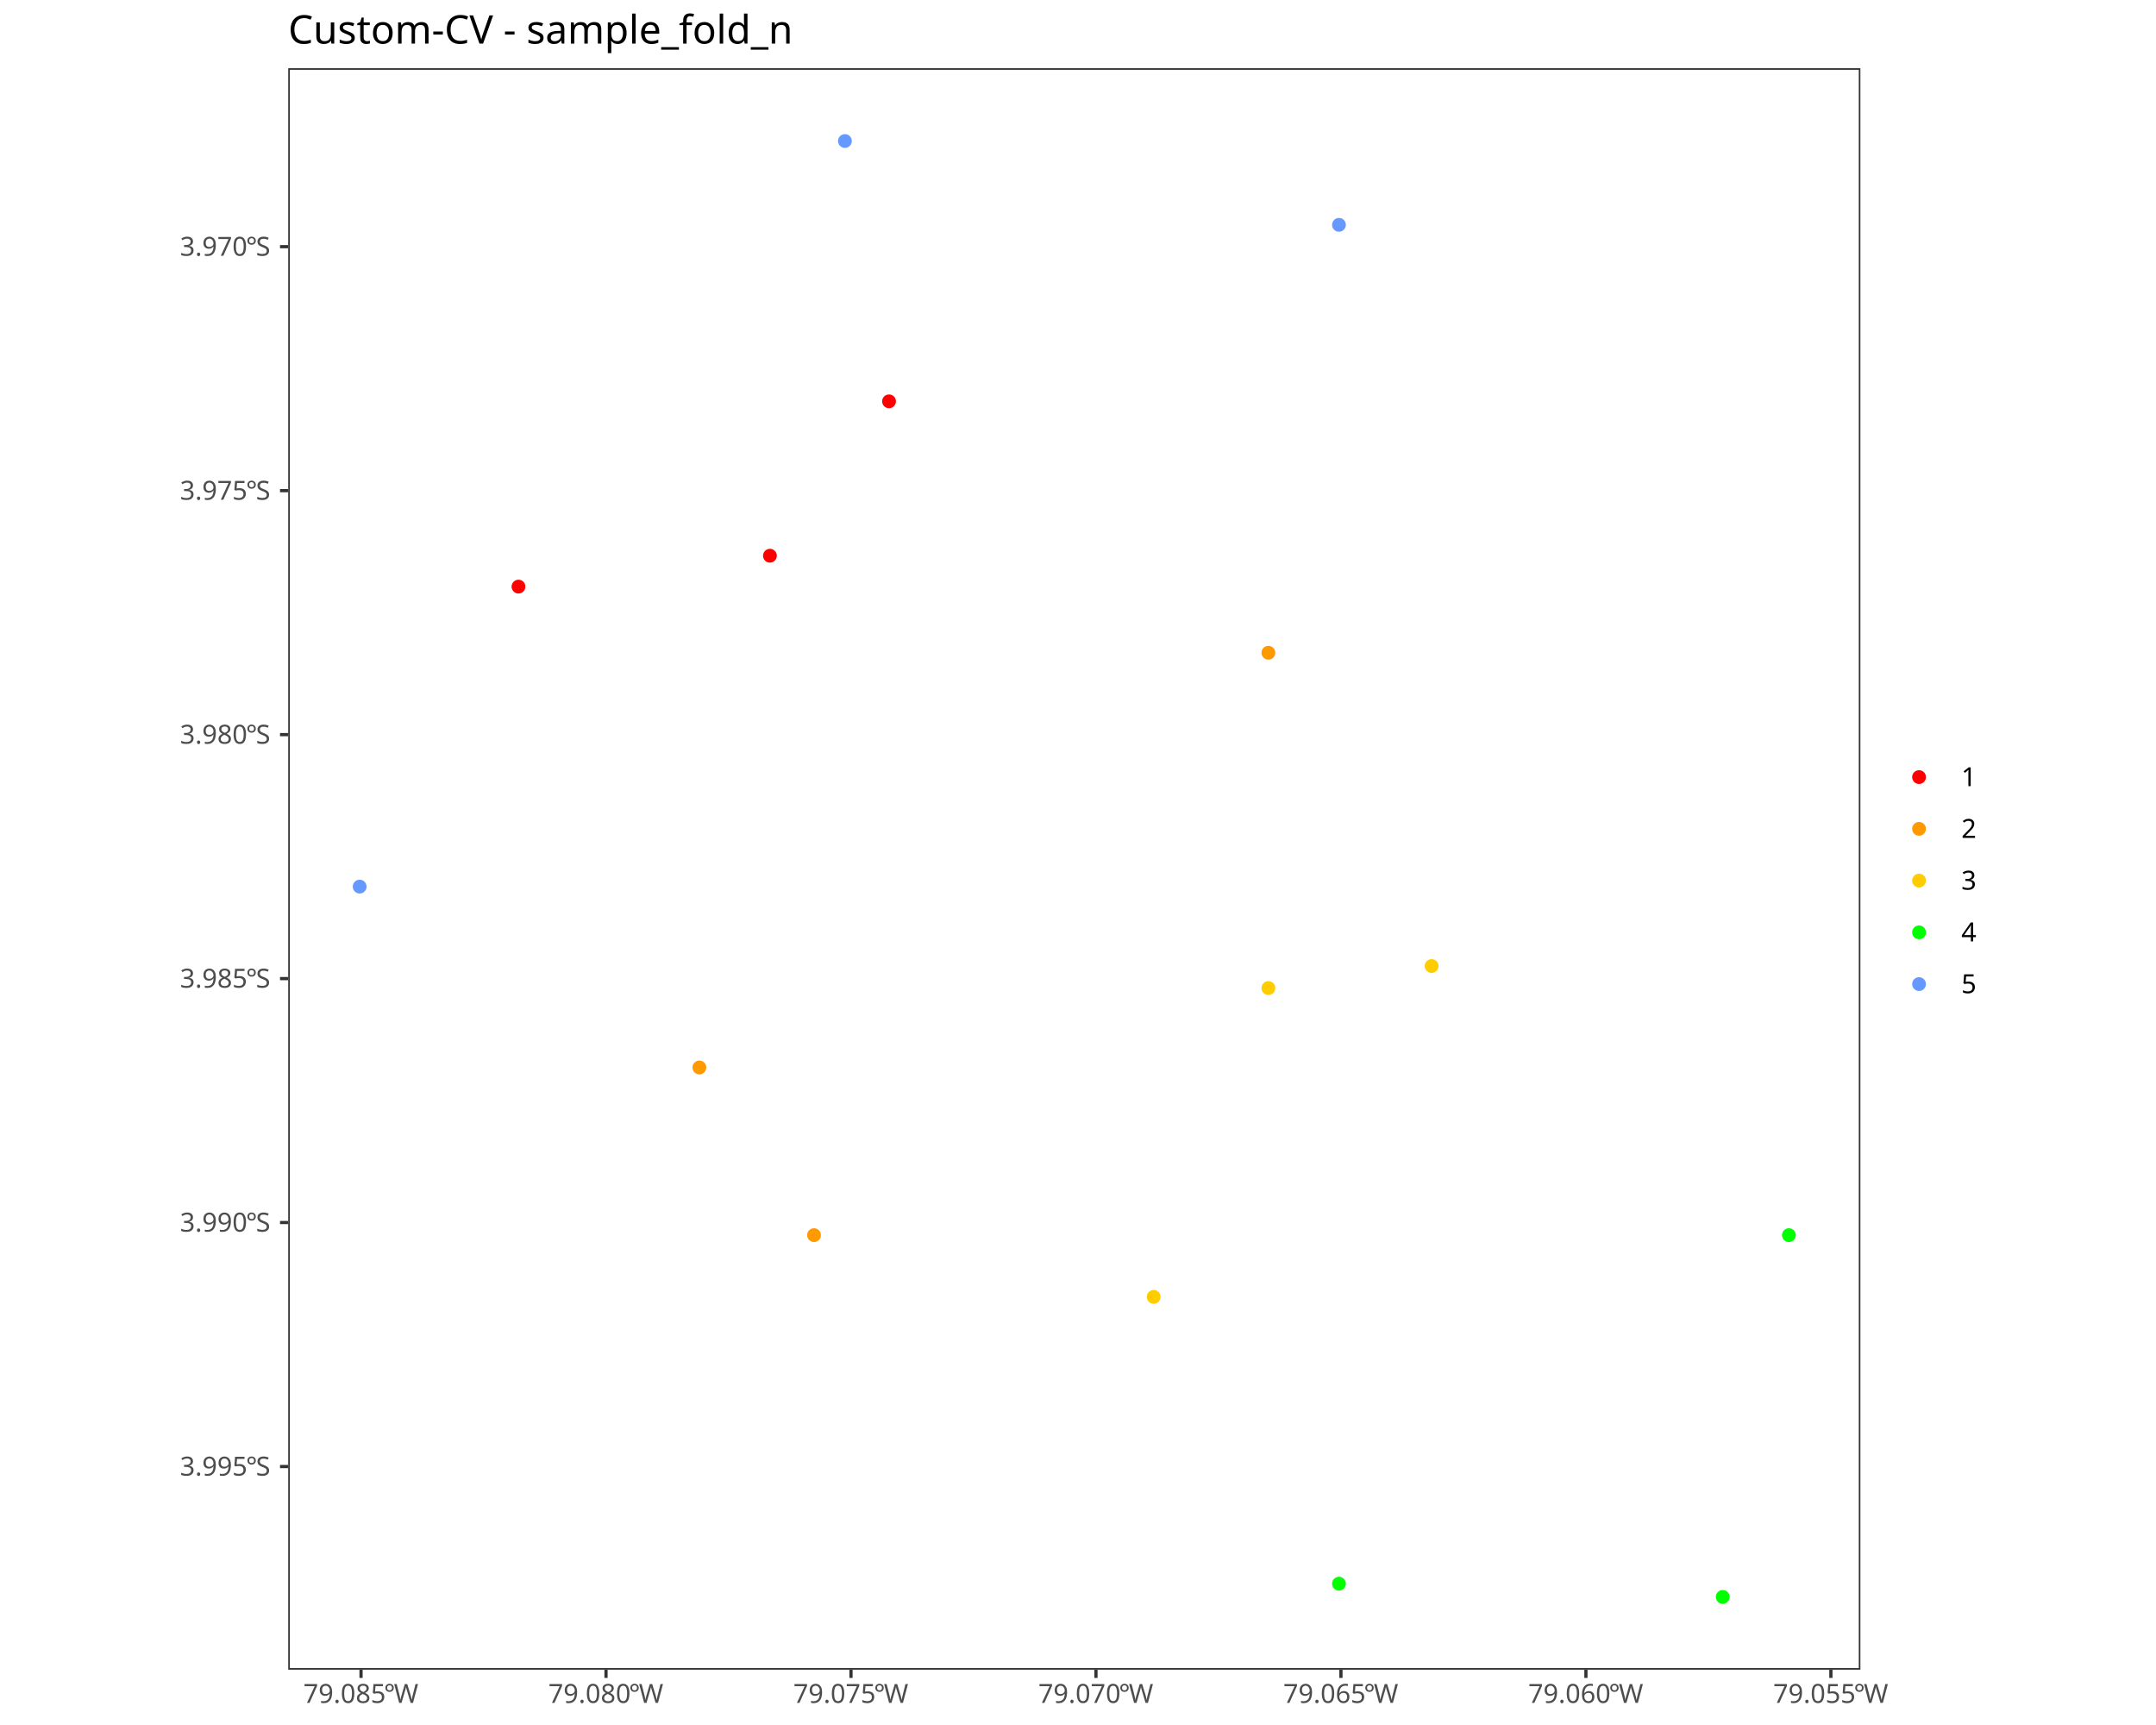
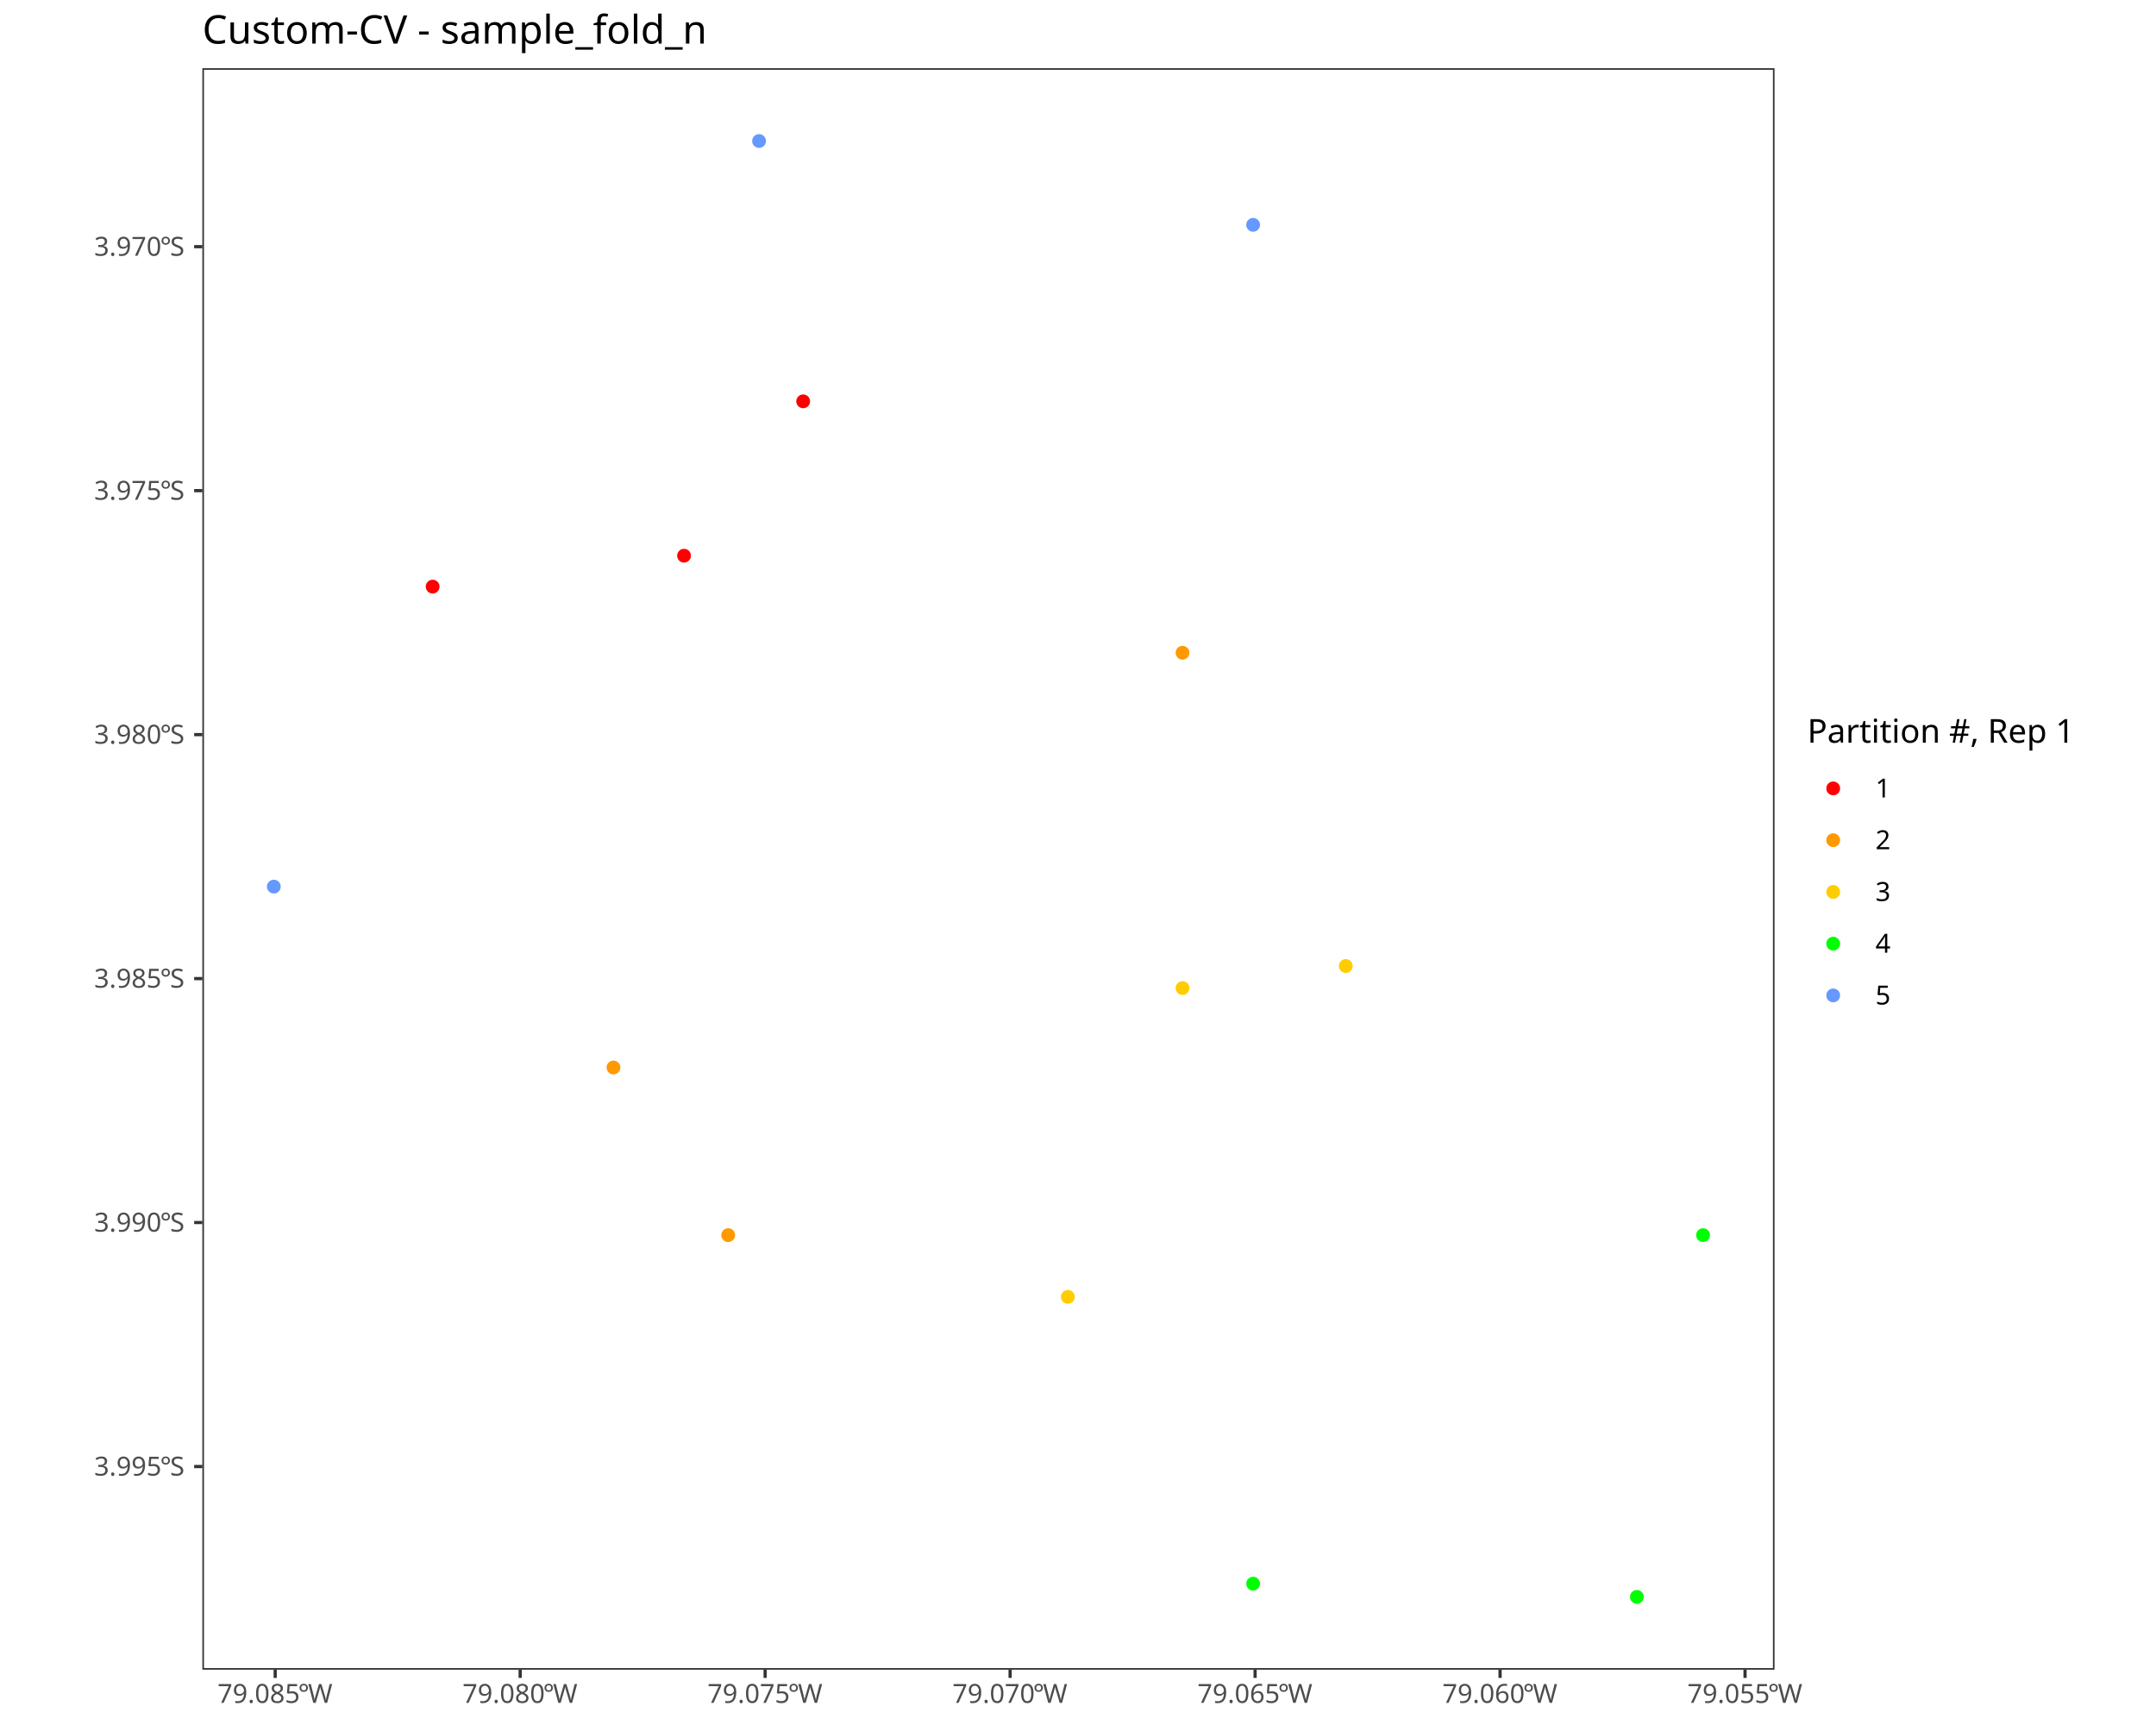
<svg xmlns="http://www.w3.org/2000/svg" class="svglite" data-engine-version="2.0" width="720.00pt" height="576.00pt" viewBox="0 0 720.00 576.00">
  <defs>
    <style type="text/css">
    .svglite line, .svglite polyline, .svglite polygon, .svglite path, .svglite rect, .svglite circle {
      fill: none;
      stroke: #000000;
      stroke-linecap: round;
      stroke-linejoin: round;
      stroke-miterlimit: 10.00;
    }
  </style>
  </defs>
  <rect width="100%" height="100%" style="stroke: none; fill: #FFFFFF;" />
  <defs>
    <clipPath id="cpMC4wMHw3MjAuMDB8MC4wMHw1NzYuMDA=">
      <rect x="0.00" y="0.00" width="720.00" height="576.00" />
    </clipPath>
  </defs>
  <g clip-path="url(#cpMC4wMHw3MjAuMDB8MC4wMHw1NzYuMDA=)">
</g>
  <defs>
-     <clipPath id="cpNTQuNjN8NjY1LjM3fDAuMDB8NTc2LjAw">
-       <rect x="54.63" y="0.00" width="610.73" height="576.00" />
+     <clipPath id="cpMjUuOTZ8Njk0LjA0fDAuMDB8NTc2LjAw">
+       <rect x="25.96" y="0.00" width="668.07" height="576.00" />
    </clipPath>
  </defs>
-   <g clip-path="url(#cpNTQuNjN8NjY1LjM3fDAuMDB8NTc2LjAw)">
-     <rect x="54.63" y="0.00" width="610.73" height="576.00" style="stroke-width: 1.07; stroke: #FFFFFF; fill: #FFFFFF;" />
+   <g clip-path="url(#cpMjUuOTZ8Njk0LjA0fDAuMDB8NTc2LjAw)">
+     <rect x="25.96" y="0.00" width="668.07" height="576.00" style="stroke-width: 1.07; stroke: #FFFFFF; fill: #FFFFFF;" />
  </g>
  <g clip-path="url(#cpMC4wMHw3MjAuMDB8MC4wMHw1NzYuMDA=)">
</g>
  <defs>
-     <clipPath id="cpOTYuMjV8NjIxLjI3fDIyLjc4fDU1Ny41Mw==">
-       <rect x="96.25" y="22.78" width="525.03" height="534.75" />
+     <clipPath id="cpNjcuNTh8NTkyLjYwfDIyLjc4fDU1Ny41Mw==">
+       <rect x="67.58" y="22.78" width="525.03" height="534.75" />
    </clipPath>
  </defs>
-   <g clip-path="url(#cpOTYuMjV8NjIxLjI3fDIyLjc4fDU1Ny41Mw==)">
-     <rect x="96.25" y="22.78" width="525.03" height="534.75" style="stroke-width: 1.07; stroke: none; fill: #FFFFFF;" />
-     <circle cx="296.89" cy="134.01" r="1.95" style="stroke-width: 0.71; stroke: #FF0000; stroke-linecap: butt; fill: #FF0000;" />
-     <circle cx="257.12" cy="185.56" r="1.95" style="stroke-width: 0.71; stroke: #FF0000; stroke-linecap: butt; fill: #FF0000;" />
-     <circle cx="173.15" cy="195.88" r="1.95" style="stroke-width: 0.71; stroke: #FF0000; stroke-linecap: butt; fill: #FF0000;" />
-     <circle cx="271.85" cy="412.43" r="1.95" style="stroke-width: 0.71; stroke: #FF9900; stroke-linecap: butt; fill: #FF9900;" />
-     <circle cx="423.58" cy="217.97" r="1.95" style="stroke-width: 0.71; stroke: #FF9900; stroke-linecap: butt; fill: #FF9900;" />
-     <circle cx="233.55" cy="356.45" r="1.95" style="stroke-width: 0.71; stroke: #FF9900; stroke-linecap: butt; fill: #FF9900;" />
-     <circle cx="385.28" cy="433.05" r="1.95" style="stroke-width: 0.71; stroke: #FFCC00; stroke-linecap: butt; fill: #FFCC00;" />
-     <circle cx="423.58" cy="329.93" r="1.95" style="stroke-width: 0.71; stroke: #FFCC00; stroke-linecap: butt; fill: #FFCC00;" />
-     <circle cx="478.09" cy="322.57" r="1.95" style="stroke-width: 0.71; stroke: #FFCC00; stroke-linecap: butt; fill: #FFCC00;" />
-     <circle cx="575.31" cy="533.23" r="1.95" style="stroke-width: 0.71; stroke: #00FF00; stroke-linecap: butt; fill: #00FF00;" />
-     <circle cx="447.15" cy="528.81" r="1.95" style="stroke-width: 0.71; stroke: #00FF00; stroke-linecap: butt; fill: #00FF00;" />
-     <circle cx="597.41" cy="412.43" r="1.95" style="stroke-width: 0.71; stroke: #00FF00; stroke-linecap: butt; fill: #00FF00;" />
-     <circle cx="282.16" cy="47.09" r="1.95" style="stroke-width: 0.71; stroke: #6699FF; stroke-linecap: butt; fill: #6699FF;" />
-     <circle cx="447.15" cy="75.08" r="1.95" style="stroke-width: 0.71; stroke: #6699FF; stroke-linecap: butt; fill: #6699FF;" />
-     <circle cx="120.11" cy="296.05" r="1.95" style="stroke-width: 0.71; stroke: #6699FF; stroke-linecap: butt; fill: #6699FF;" />
-     <rect x="96.25" y="22.78" width="525.03" height="534.75" style="stroke-width: 1.07; stroke: #333333;" />
+   <g clip-path="url(#cpNjcuNTh8NTkyLjYwfDIyLjc4fDU1Ny41Mw==)">
+     <rect x="67.58" y="22.78" width="525.03" height="534.75" style="stroke-width: 1.07; stroke: none; fill: #FFFFFF;" />
+     <circle cx="268.22" cy="134.01" r="1.95" style="stroke-width: 0.71; stroke: #FF0000; stroke-linecap: butt; fill: #FF0000;" />
+     <circle cx="228.44" cy="185.56" r="1.95" style="stroke-width: 0.71; stroke: #FF0000; stroke-linecap: butt; fill: #FF0000;" />
+     <circle cx="144.48" cy="195.88" r="1.95" style="stroke-width: 0.71; stroke: #FF0000; stroke-linecap: butt; fill: #FF0000;" />
+     <circle cx="243.18" cy="412.43" r="1.95" style="stroke-width: 0.71; stroke: #FF9900; stroke-linecap: butt; fill: #FF9900;" />
+     <circle cx="394.91" cy="217.97" r="1.95" style="stroke-width: 0.71; stroke: #FF9900; stroke-linecap: butt; fill: #FF9900;" />
+     <circle cx="204.87" cy="356.45" r="1.95" style="stroke-width: 0.71; stroke: #FF9900; stroke-linecap: butt; fill: #FF9900;" />
+     <circle cx="356.61" cy="433.05" r="1.95" style="stroke-width: 0.71; stroke: #FFCC00; stroke-linecap: butt; fill: #FFCC00;" />
+     <circle cx="394.91" cy="329.93" r="1.95" style="stroke-width: 0.71; stroke: #FFCC00; stroke-linecap: butt; fill: #FFCC00;" />
+     <circle cx="449.42" cy="322.57" r="1.95" style="stroke-width: 0.71; stroke: #FFCC00; stroke-linecap: butt; fill: #FFCC00;" />
+     <circle cx="546.64" cy="533.23" r="1.95" style="stroke-width: 0.71; stroke: #00FF00; stroke-linecap: butt; fill: #00FF00;" />
+     <circle cx="418.48" cy="528.81" r="1.95" style="stroke-width: 0.71; stroke: #00FF00; stroke-linecap: butt; fill: #00FF00;" />
+     <circle cx="568.74" cy="412.43" r="1.95" style="stroke-width: 0.71; stroke: #00FF00; stroke-linecap: butt; fill: #00FF00;" />
+     <circle cx="253.49" cy="47.09" r="1.95" style="stroke-width: 0.71; stroke: #6699FF; stroke-linecap: butt; fill: #6699FF;" />
+     <circle cx="418.48" cy="75.08" r="1.95" style="stroke-width: 0.71; stroke: #6699FF; stroke-linecap: butt; fill: #6699FF;" />
+     <circle cx="91.44" cy="296.05" r="1.95" style="stroke-width: 0.71; stroke: #6699FF; stroke-linecap: butt; fill: #6699FF;" />
+     <rect x="67.58" y="22.78" width="525.03" height="534.75" style="stroke-width: 1.07; stroke: #333333;" />
  </g>
  <g clip-path="url(#cpMC4wMHw3MjAuMDB8MC4wMHw1NzYuMDA=)">
-     <text x="60.11" y="492.72" style="font-size: 8.80px; fill: #4D4D4D; font-family: sans;" textLength="22.02px" lengthAdjust="spacingAndGlyphs">3.995</text>
-     <text x="82.14" y="492.72" style="font-size: 8.80px; fill: #4D4D4D; font-family: sans;" textLength="3.31px" lengthAdjust="spacingAndGlyphs">°</text>
-     <text x="85.45" y="492.72" style="font-size: 8.80px; fill: #4D4D4D; font-family: sans;" textLength="5.87px" lengthAdjust="spacingAndGlyphs">S</text>
-     <text x="60.11" y="411.25" style="font-size: 8.80px; fill: #4D4D4D; font-family: sans;" textLength="22.02px" lengthAdjust="spacingAndGlyphs">3.990</text>
-     <text x="82.14" y="411.25" style="font-size: 8.80px; fill: #4D4D4D; font-family: sans;" textLength="3.31px" lengthAdjust="spacingAndGlyphs">°</text>
-     <text x="85.45" y="411.25" style="font-size: 8.80px; fill: #4D4D4D; font-family: sans;" textLength="5.87px" lengthAdjust="spacingAndGlyphs">S</text>
-     <text x="60.11" y="329.79" style="font-size: 8.80px; fill: #4D4D4D; font-family: sans;" textLength="22.02px" lengthAdjust="spacingAndGlyphs">3.985</text>
-     <text x="82.14" y="329.79" style="font-size: 8.80px; fill: #4D4D4D; font-family: sans;" textLength="3.31px" lengthAdjust="spacingAndGlyphs">°</text>
-     <text x="85.45" y="329.79" style="font-size: 8.80px; fill: #4D4D4D; font-family: sans;" textLength="5.87px" lengthAdjust="spacingAndGlyphs">S</text>
-     <text x="60.11" y="248.33" style="font-size: 8.80px; fill: #4D4D4D; font-family: sans;" textLength="22.02px" lengthAdjust="spacingAndGlyphs">3.980</text>
-     <text x="82.14" y="248.33" style="font-size: 8.80px; fill: #4D4D4D; font-family: sans;" textLength="3.31px" lengthAdjust="spacingAndGlyphs">°</text>
-     <text x="85.45" y="248.33" style="font-size: 8.80px; fill: #4D4D4D; font-family: sans;" textLength="5.87px" lengthAdjust="spacingAndGlyphs">S</text>
-     <text x="60.11" y="166.87" style="font-size: 8.80px; fill: #4D4D4D; font-family: sans;" textLength="22.02px" lengthAdjust="spacingAndGlyphs">3.975</text>
-     <text x="82.14" y="166.87" style="font-size: 8.80px; fill: #4D4D4D; font-family: sans;" textLength="3.31px" lengthAdjust="spacingAndGlyphs">°</text>
-     <text x="85.45" y="166.87" style="font-size: 8.80px; fill: #4D4D4D; font-family: sans;" textLength="5.87px" lengthAdjust="spacingAndGlyphs">S</text>
-     <text x="60.11" y="85.40" style="font-size: 8.80px; fill: #4D4D4D; font-family: sans;" textLength="22.02px" lengthAdjust="spacingAndGlyphs">3.970</text>
-     <text x="82.14" y="85.40" style="font-size: 8.80px; fill: #4D4D4D; font-family: sans;" textLength="3.31px" lengthAdjust="spacingAndGlyphs">°</text>
-     <text x="85.45" y="85.40" style="font-size: 8.80px; fill: #4D4D4D; font-family: sans;" textLength="5.87px" lengthAdjust="spacingAndGlyphs">S</text>
-     <polyline points="93.51,489.69 96.25,489.69 " style="stroke-width: 1.07; stroke: #333333; stroke-linecap: butt;" />
-     <polyline points="93.51,408.22 96.25,408.22 " style="stroke-width: 1.07; stroke: #333333; stroke-linecap: butt;" />
-     <polyline points="93.51,326.76 96.25,326.76 " style="stroke-width: 1.07; stroke: #333333; stroke-linecap: butt;" />
-     <polyline points="93.51,245.30 96.25,245.30 " style="stroke-width: 1.07; stroke: #333333; stroke-linecap: butt;" />
-     <polyline points="93.51,163.84 96.25,163.84 " style="stroke-width: 1.07; stroke: #333333; stroke-linecap: butt;" />
-     <polyline points="93.51,82.37 96.25,82.37 " style="stroke-width: 1.07; stroke: #333333; stroke-linecap: butt;" />
-     <polyline points="120.57,560.27 120.57,557.53 " style="stroke-width: 1.07; stroke: #333333; stroke-linecap: butt;" />
-     <polyline points="202.38,560.27 202.38,557.53 " style="stroke-width: 1.07; stroke: #333333; stroke-linecap: butt;" />
-     <polyline points="284.19,560.27 284.19,557.53 " style="stroke-width: 1.07; stroke: #333333; stroke-linecap: butt;" />
-     <polyline points="366.00,560.27 366.00,557.53 " style="stroke-width: 1.07; stroke: #333333; stroke-linecap: butt;" />
-     <polyline points="447.81,560.27 447.81,557.53 " style="stroke-width: 1.07; stroke: #333333; stroke-linecap: butt;" />
-     <polyline points="529.62,560.27 529.62,557.53 " style="stroke-width: 1.07; stroke: #333333; stroke-linecap: butt;" />
-     <polyline points="611.43,560.27 611.43,557.53 " style="stroke-width: 1.07; stroke: #333333; stroke-linecap: butt;" />
-     <text x="101.31" y="568.61" style="font-size: 8.80px; fill: #4D4D4D; font-family: sans;" textLength="26.92px" lengthAdjust="spacingAndGlyphs">79.085</text>
-     <text x="128.22" y="568.61" style="font-size: 8.80px; fill: #4D4D4D; font-family: sans;" textLength="3.31px" lengthAdjust="spacingAndGlyphs">°</text>
-     <text x="131.53" y="568.61" style="font-size: 8.80px; fill: #4D4D4D; font-family: sans;" textLength="8.31px" lengthAdjust="spacingAndGlyphs">W</text>
-     <text x="183.12" y="568.61" style="font-size: 8.80px; fill: #4D4D4D; font-family: sans;" textLength="26.92px" lengthAdjust="spacingAndGlyphs">79.080</text>
-     <text x="210.03" y="568.61" style="font-size: 8.80px; fill: #4D4D4D; font-family: sans;" textLength="3.31px" lengthAdjust="spacingAndGlyphs">°</text>
-     <text x="213.34" y="568.61" style="font-size: 8.80px; fill: #4D4D4D; font-family: sans;" textLength="8.31px" lengthAdjust="spacingAndGlyphs">W</text>
-     <text x="264.93" y="568.61" style="font-size: 8.80px; fill: #4D4D4D; font-family: sans;" textLength="26.92px" lengthAdjust="spacingAndGlyphs">79.075</text>
-     <text x="291.84" y="568.61" style="font-size: 8.80px; fill: #4D4D4D; font-family: sans;" textLength="3.31px" lengthAdjust="spacingAndGlyphs">°</text>
-     <text x="295.15" y="568.61" style="font-size: 8.80px; fill: #4D4D4D; font-family: sans;" textLength="8.31px" lengthAdjust="spacingAndGlyphs">W</text>
-     <text x="346.74" y="568.61" style="font-size: 8.80px; fill: #4D4D4D; font-family: sans;" textLength="26.92px" lengthAdjust="spacingAndGlyphs">79.070</text>
-     <text x="373.65" y="568.61" style="font-size: 8.80px; fill: #4D4D4D; font-family: sans;" textLength="3.31px" lengthAdjust="spacingAndGlyphs">°</text>
-     <text x="376.96" y="568.61" style="font-size: 8.80px; fill: #4D4D4D; font-family: sans;" textLength="8.31px" lengthAdjust="spacingAndGlyphs">W</text>
-     <text x="428.55" y="568.61" style="font-size: 8.80px; fill: #4D4D4D; font-family: sans;" textLength="26.92px" lengthAdjust="spacingAndGlyphs">79.065</text>
-     <text x="455.46" y="568.61" style="font-size: 8.80px; fill: #4D4D4D; font-family: sans;" textLength="3.31px" lengthAdjust="spacingAndGlyphs">°</text>
-     <text x="458.77" y="568.61" style="font-size: 8.80px; fill: #4D4D4D; font-family: sans;" textLength="8.31px" lengthAdjust="spacingAndGlyphs">W</text>
-     <text x="510.36" y="568.61" style="font-size: 8.80px; fill: #4D4D4D; font-family: sans;" textLength="26.92px" lengthAdjust="spacingAndGlyphs">79.060</text>
-     <text x="537.27" y="568.61" style="font-size: 8.80px; fill: #4D4D4D; font-family: sans;" textLength="3.31px" lengthAdjust="spacingAndGlyphs">°</text>
-     <text x="540.58" y="568.61" style="font-size: 8.80px; fill: #4D4D4D; font-family: sans;" textLength="8.31px" lengthAdjust="spacingAndGlyphs">W</text>
-     <text x="592.17" y="568.61" style="font-size: 8.80px; fill: #4D4D4D; font-family: sans;" textLength="26.92px" lengthAdjust="spacingAndGlyphs">79.055</text>
-     <text x="619.08" y="568.61" style="font-size: 8.80px; fill: #4D4D4D; font-family: sans;" textLength="3.31px" lengthAdjust="spacingAndGlyphs">°</text>
-     <text x="622.39" y="568.61" style="font-size: 8.80px; fill: #4D4D4D; font-family: sans;" textLength="8.31px" lengthAdjust="spacingAndGlyphs">W</text>
-     <rect x="632.23" y="243.08" width="27.65" height="94.16" style="stroke-width: 1.07; stroke: none; fill: #FFFFFF;" />
-     <rect x="632.23" y="250.84" width="17.28" height="17.28" style="stroke-width: 1.07; stroke: none; fill: #FFFFFF;" />
-     <circle cx="640.87" cy="259.48" r="1.95" style="stroke-width: 0.71; stroke: #FF0000; fill: #FF0000;" />
-     <rect x="632.23" y="268.12" width="17.28" height="17.28" style="stroke-width: 1.07; stroke: none; fill: #FFFFFF;" />
-     <circle cx="640.87" cy="276.76" r="1.95" style="stroke-width: 0.71; stroke: #FF9900; fill: #FF9900;" />
-     <rect x="632.23" y="285.40" width="17.28" height="17.28" style="stroke-width: 1.07; stroke: none; fill: #FFFFFF;" />
-     <circle cx="640.87" cy="294.04" r="1.95" style="stroke-width: 0.71; stroke: #FFCC00; fill: #FFCC00;" />
-     <rect x="632.23" y="302.68" width="17.28" height="17.28" style="stroke-width: 1.07; stroke: none; fill: #FFFFFF;" />
-     <circle cx="640.87" cy="311.32" r="1.95" style="stroke-width: 0.71; stroke: #00FF00; fill: #00FF00;" />
-     <rect x="632.23" y="319.96" width="17.28" height="17.28" style="stroke-width: 1.07; stroke: none; fill: #FFFFFF;" />
-     <circle cx="640.87" cy="328.60" r="1.95" style="stroke-width: 0.71; stroke: #6699FF; fill: #6699FF;" />
-     <text x="654.99" y="262.51" style="font-size: 8.80px; font-family: sans;" textLength="4.89px" lengthAdjust="spacingAndGlyphs">1</text>
-     <text x="654.99" y="279.79" style="font-size: 8.80px; font-family: sans;" textLength="4.89px" lengthAdjust="spacingAndGlyphs">2</text>
-     <text x="654.99" y="297.07" style="font-size: 8.80px; font-family: sans;" textLength="4.89px" lengthAdjust="spacingAndGlyphs">3</text>
-     <text x="654.99" y="314.35" style="font-size: 8.80px; font-family: sans;" textLength="4.89px" lengthAdjust="spacingAndGlyphs">4</text>
-     <text x="654.99" y="331.63" style="font-size: 8.80px; font-family: sans;" textLength="4.89px" lengthAdjust="spacingAndGlyphs">5</text>
-     <text x="96.25" y="14.56" style="font-size: 13.20px; font-family: sans;" textLength="165.83px" lengthAdjust="spacingAndGlyphs">Custom-CV - sample_fold_n</text>
+     <text x="31.44" y="492.72" style="font-size: 8.80px; fill: #4D4D4D; font-family: sans;" textLength="22.02px" lengthAdjust="spacingAndGlyphs">3.995</text>
+     <text x="53.47" y="492.72" style="font-size: 8.80px; fill: #4D4D4D; font-family: sans;" textLength="3.31px" lengthAdjust="spacingAndGlyphs">°</text>
+     <text x="56.78" y="492.72" style="font-size: 8.80px; fill: #4D4D4D; font-family: sans;" textLength="5.87px" lengthAdjust="spacingAndGlyphs">S</text>
+     <text x="31.44" y="411.25" style="font-size: 8.80px; fill: #4D4D4D; font-family: sans;" textLength="22.02px" lengthAdjust="spacingAndGlyphs">3.990</text>
+     <text x="53.47" y="411.25" style="font-size: 8.80px; fill: #4D4D4D; font-family: sans;" textLength="3.31px" lengthAdjust="spacingAndGlyphs">°</text>
+     <text x="56.78" y="411.25" style="font-size: 8.80px; fill: #4D4D4D; font-family: sans;" textLength="5.87px" lengthAdjust="spacingAndGlyphs">S</text>
+     <text x="31.44" y="329.79" style="font-size: 8.80px; fill: #4D4D4D; font-family: sans;" textLength="22.02px" lengthAdjust="spacingAndGlyphs">3.985</text>
+     <text x="53.47" y="329.79" style="font-size: 8.80px; fill: #4D4D4D; font-family: sans;" textLength="3.31px" lengthAdjust="spacingAndGlyphs">°</text>
+     <text x="56.78" y="329.79" style="font-size: 8.80px; fill: #4D4D4D; font-family: sans;" textLength="5.87px" lengthAdjust="spacingAndGlyphs">S</text>
+     <text x="31.44" y="248.33" style="font-size: 8.80px; fill: #4D4D4D; font-family: sans;" textLength="22.02px" lengthAdjust="spacingAndGlyphs">3.980</text>
+     <text x="53.47" y="248.33" style="font-size: 8.80px; fill: #4D4D4D; font-family: sans;" textLength="3.31px" lengthAdjust="spacingAndGlyphs">°</text>
+     <text x="56.78" y="248.33" style="font-size: 8.80px; fill: #4D4D4D; font-family: sans;" textLength="5.87px" lengthAdjust="spacingAndGlyphs">S</text>
+     <text x="31.44" y="166.87" style="font-size: 8.80px; fill: #4D4D4D; font-family: sans;" textLength="22.02px" lengthAdjust="spacingAndGlyphs">3.975</text>
+     <text x="53.47" y="166.87" style="font-size: 8.80px; fill: #4D4D4D; font-family: sans;" textLength="3.31px" lengthAdjust="spacingAndGlyphs">°</text>
+     <text x="56.78" y="166.87" style="font-size: 8.80px; fill: #4D4D4D; font-family: sans;" textLength="5.87px" lengthAdjust="spacingAndGlyphs">S</text>
+     <text x="31.44" y="85.40" style="font-size: 8.80px; fill: #4D4D4D; font-family: sans;" textLength="22.02px" lengthAdjust="spacingAndGlyphs">3.970</text>
+     <text x="53.47" y="85.40" style="font-size: 8.80px; fill: #4D4D4D; font-family: sans;" textLength="3.31px" lengthAdjust="spacingAndGlyphs">°</text>
+     <text x="56.78" y="85.40" style="font-size: 8.80px; fill: #4D4D4D; font-family: sans;" textLength="5.87px" lengthAdjust="spacingAndGlyphs">S</text>
+     <polyline points="64.84,489.69 67.58,489.69 " style="stroke-width: 1.07; stroke: #333333; stroke-linecap: butt;" />
+     <polyline points="64.84,408.22 67.58,408.22 " style="stroke-width: 1.07; stroke: #333333; stroke-linecap: butt;" />
+     <polyline points="64.84,326.76 67.58,326.76 " style="stroke-width: 1.07; stroke: #333333; stroke-linecap: butt;" />
+     <polyline points="64.84,245.30 67.58,245.30 " style="stroke-width: 1.07; stroke: #333333; stroke-linecap: butt;" />
+     <polyline points="64.84,163.84 67.58,163.84 " style="stroke-width: 1.07; stroke: #333333; stroke-linecap: butt;" />
+     <polyline points="64.84,82.37 67.58,82.37 " style="stroke-width: 1.07; stroke: #333333; stroke-linecap: butt;" />
+     <polyline points="91.90,560.27 91.90,557.53 " style="stroke-width: 1.07; stroke: #333333; stroke-linecap: butt;" />
+     <polyline points="173.71,560.27 173.71,557.53 " style="stroke-width: 1.07; stroke: #333333; stroke-linecap: butt;" />
+     <polyline points="255.52,560.27 255.52,557.53 " style="stroke-width: 1.07; stroke: #333333; stroke-linecap: butt;" />
+     <polyline points="337.33,560.27 337.33,557.53 " style="stroke-width: 1.07; stroke: #333333; stroke-linecap: butt;" />
+     <polyline points="419.14,560.27 419.14,557.53 " style="stroke-width: 1.07; stroke: #333333; stroke-linecap: butt;" />
+     <polyline points="500.95,560.27 500.95,557.53 " style="stroke-width: 1.07; stroke: #333333; stroke-linecap: butt;" />
+     <polyline points="582.76,560.27 582.76,557.53 " style="stroke-width: 1.07; stroke: #333333; stroke-linecap: butt;" />
+     <text x="72.64" y="568.61" style="font-size: 8.80px; fill: #4D4D4D; font-family: sans;" textLength="26.92px" lengthAdjust="spacingAndGlyphs">79.085</text>
+     <text x="99.55" y="568.61" style="font-size: 8.80px; fill: #4D4D4D; font-family: sans;" textLength="3.31px" lengthAdjust="spacingAndGlyphs">°</text>
+     <text x="102.86" y="568.61" style="font-size: 8.80px; fill: #4D4D4D; font-family: sans;" textLength="8.31px" lengthAdjust="spacingAndGlyphs">W</text>
+     <text x="154.45" y="568.61" style="font-size: 8.80px; fill: #4D4D4D; font-family: sans;" textLength="26.92px" lengthAdjust="spacingAndGlyphs">79.080</text>
+     <text x="181.36" y="568.61" style="font-size: 8.80px; fill: #4D4D4D; font-family: sans;" textLength="3.31px" lengthAdjust="spacingAndGlyphs">°</text>
+     <text x="184.67" y="568.61" style="font-size: 8.80px; fill: #4D4D4D; font-family: sans;" textLength="8.31px" lengthAdjust="spacingAndGlyphs">W</text>
+     <text x="236.26" y="568.61" style="font-size: 8.80px; fill: #4D4D4D; font-family: sans;" textLength="26.92px" lengthAdjust="spacingAndGlyphs">79.075</text>
+     <text x="263.17" y="568.61" style="font-size: 8.80px; fill: #4D4D4D; font-family: sans;" textLength="3.31px" lengthAdjust="spacingAndGlyphs">°</text>
+     <text x="266.48" y="568.61" style="font-size: 8.80px; fill: #4D4D4D; font-family: sans;" textLength="8.31px" lengthAdjust="spacingAndGlyphs">W</text>
+     <text x="318.07" y="568.61" style="font-size: 8.80px; fill: #4D4D4D; font-family: sans;" textLength="26.92px" lengthAdjust="spacingAndGlyphs">79.070</text>
+     <text x="344.98" y="568.61" style="font-size: 8.80px; fill: #4D4D4D; font-family: sans;" textLength="3.31px" lengthAdjust="spacingAndGlyphs">°</text>
+     <text x="348.29" y="568.61" style="font-size: 8.80px; fill: #4D4D4D; font-family: sans;" textLength="8.31px" lengthAdjust="spacingAndGlyphs">W</text>
+     <text x="399.88" y="568.61" style="font-size: 8.80px; fill: #4D4D4D; font-family: sans;" textLength="26.92px" lengthAdjust="spacingAndGlyphs">79.065</text>
+     <text x="426.79" y="568.61" style="font-size: 8.80px; fill: #4D4D4D; font-family: sans;" textLength="3.31px" lengthAdjust="spacingAndGlyphs">°</text>
+     <text x="430.10" y="568.61" style="font-size: 8.80px; fill: #4D4D4D; font-family: sans;" textLength="8.31px" lengthAdjust="spacingAndGlyphs">W</text>
+     <text x="481.69" y="568.61" style="font-size: 8.80px; fill: #4D4D4D; font-family: sans;" textLength="26.92px" lengthAdjust="spacingAndGlyphs">79.060</text>
+     <text x="508.60" y="568.61" style="font-size: 8.80px; fill: #4D4D4D; font-family: sans;" textLength="3.31px" lengthAdjust="spacingAndGlyphs">°</text>
+     <text x="511.91" y="568.61" style="font-size: 8.80px; fill: #4D4D4D; font-family: sans;" textLength="8.31px" lengthAdjust="spacingAndGlyphs">W</text>
+     <text x="563.50" y="568.61" style="font-size: 8.80px; fill: #4D4D4D; font-family: sans;" textLength="26.92px" lengthAdjust="spacingAndGlyphs">79.055</text>
+     <text x="590.41" y="568.61" style="font-size: 8.80px; fill: #4D4D4D; font-family: sans;" textLength="3.31px" lengthAdjust="spacingAndGlyphs">°</text>
+     <text x="593.72" y="568.61" style="font-size: 8.80px; fill: #4D4D4D; font-family: sans;" textLength="8.31px" lengthAdjust="spacingAndGlyphs">W</text>
+     <rect x="603.56" y="239.29" width="84.99" height="101.73" style="stroke-width: 1.07; stroke: none; fill: #FFFFFF;" />
+     <text x="603.56" y="248.00" style="font-size: 11.00px; font-family: sans;" textLength="84.99px" lengthAdjust="spacingAndGlyphs">Partition #, Rep 1</text>
+     <rect x="603.56" y="254.62" width="17.28" height="17.28" style="stroke-width: 1.07; stroke: none; fill: #FFFFFF;" />
+     <circle cx="612.20" cy="263.26" r="1.95" style="stroke-width: 0.71; stroke: #FF0000; fill: #FF0000;" />
+     <rect x="603.56" y="271.90" width="17.28" height="17.28" style="stroke-width: 1.07; stroke: none; fill: #FFFFFF;" />
+     <circle cx="612.20" cy="280.54" r="1.95" style="stroke-width: 0.71; stroke: #FF9900; fill: #FF9900;" />
+     <rect x="603.56" y="289.18" width="17.28" height="17.28" style="stroke-width: 1.07; stroke: none; fill: #FFFFFF;" />
+     <circle cx="612.20" cy="297.82" r="1.95" style="stroke-width: 0.71; stroke: #FFCC00; fill: #FFCC00;" />
+     <rect x="603.56" y="306.46" width="17.28" height="17.28" style="stroke-width: 1.07; stroke: none; fill: #FFFFFF;" />
+     <circle cx="612.20" cy="315.10" r="1.95" style="stroke-width: 0.71; stroke: #00FF00; fill: #00FF00;" />
+     <rect x="603.56" y="323.74" width="17.28" height="17.28" style="stroke-width: 1.07; stroke: none; fill: #FFFFFF;" />
+     <circle cx="612.20" cy="332.38" r="1.95" style="stroke-width: 0.71; stroke: #6699FF; fill: #6699FF;" />
+     <text x="626.32" y="266.29" style="font-size: 8.80px; font-family: sans;" textLength="4.89px" lengthAdjust="spacingAndGlyphs">1</text>
+     <text x="626.32" y="283.57" style="font-size: 8.80px; font-family: sans;" textLength="4.89px" lengthAdjust="spacingAndGlyphs">2</text>
+     <text x="626.32" y="300.85" style="font-size: 8.80px; font-family: sans;" textLength="4.89px" lengthAdjust="spacingAndGlyphs">3</text>
+     <text x="626.32" y="318.13" style="font-size: 8.80px; font-family: sans;" textLength="4.89px" lengthAdjust="spacingAndGlyphs">4</text>
+     <text x="626.32" y="335.41" style="font-size: 8.80px; font-family: sans;" textLength="4.89px" lengthAdjust="spacingAndGlyphs">5</text>
+     <text x="67.58" y="14.56" style="font-size: 13.20px; font-family: sans;" textLength="165.83px" lengthAdjust="spacingAndGlyphs">Custom-CV - sample_fold_n</text>
  </g>
</svg>
